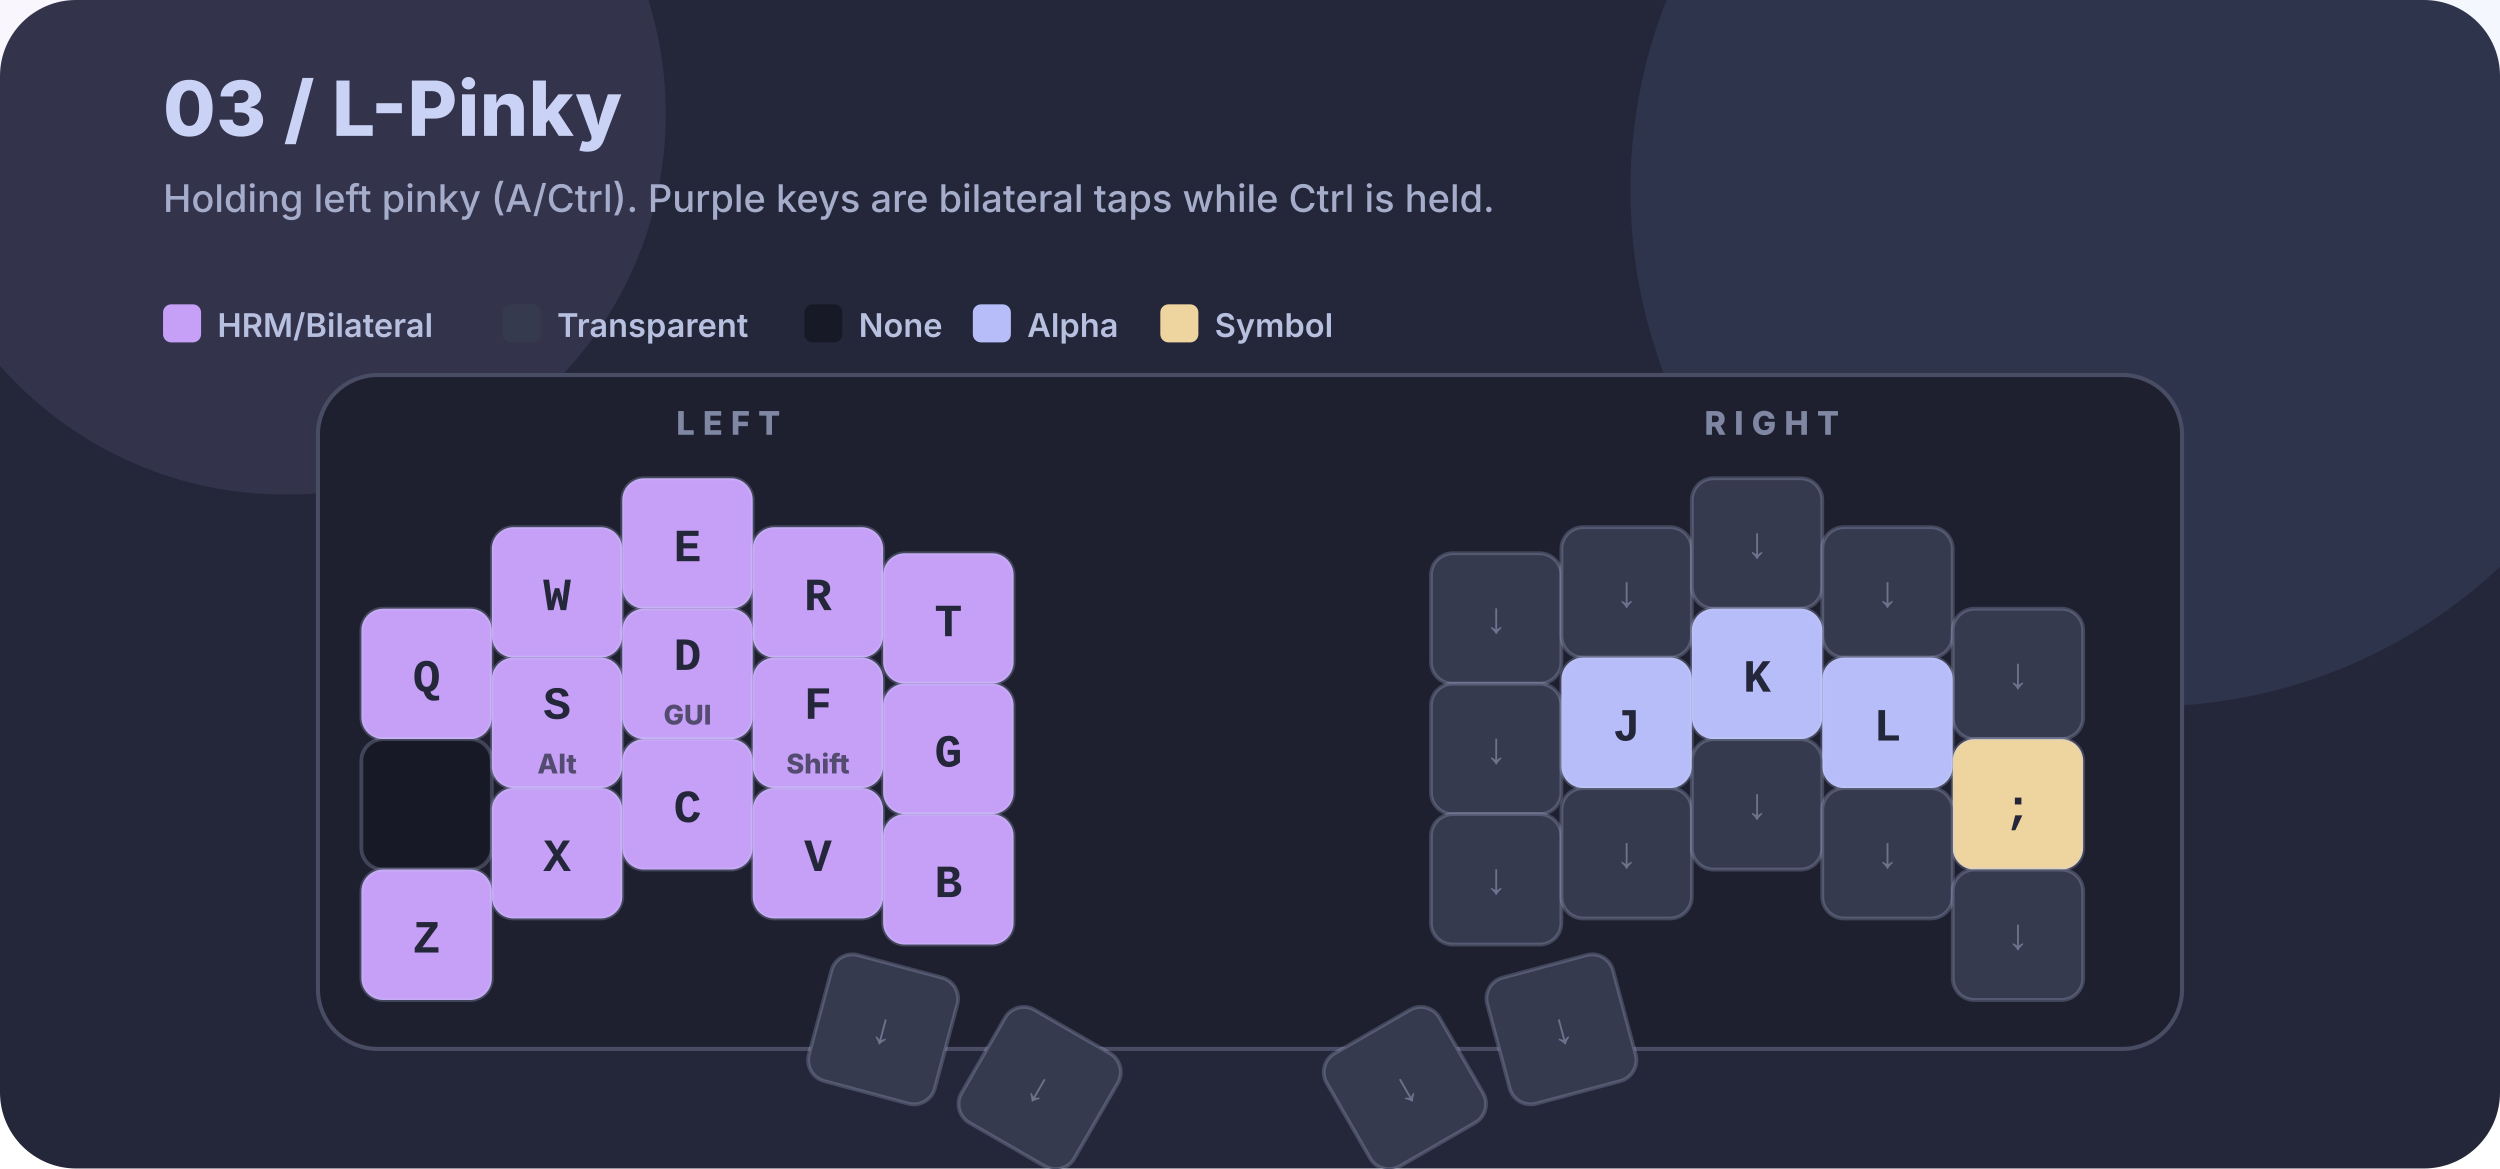
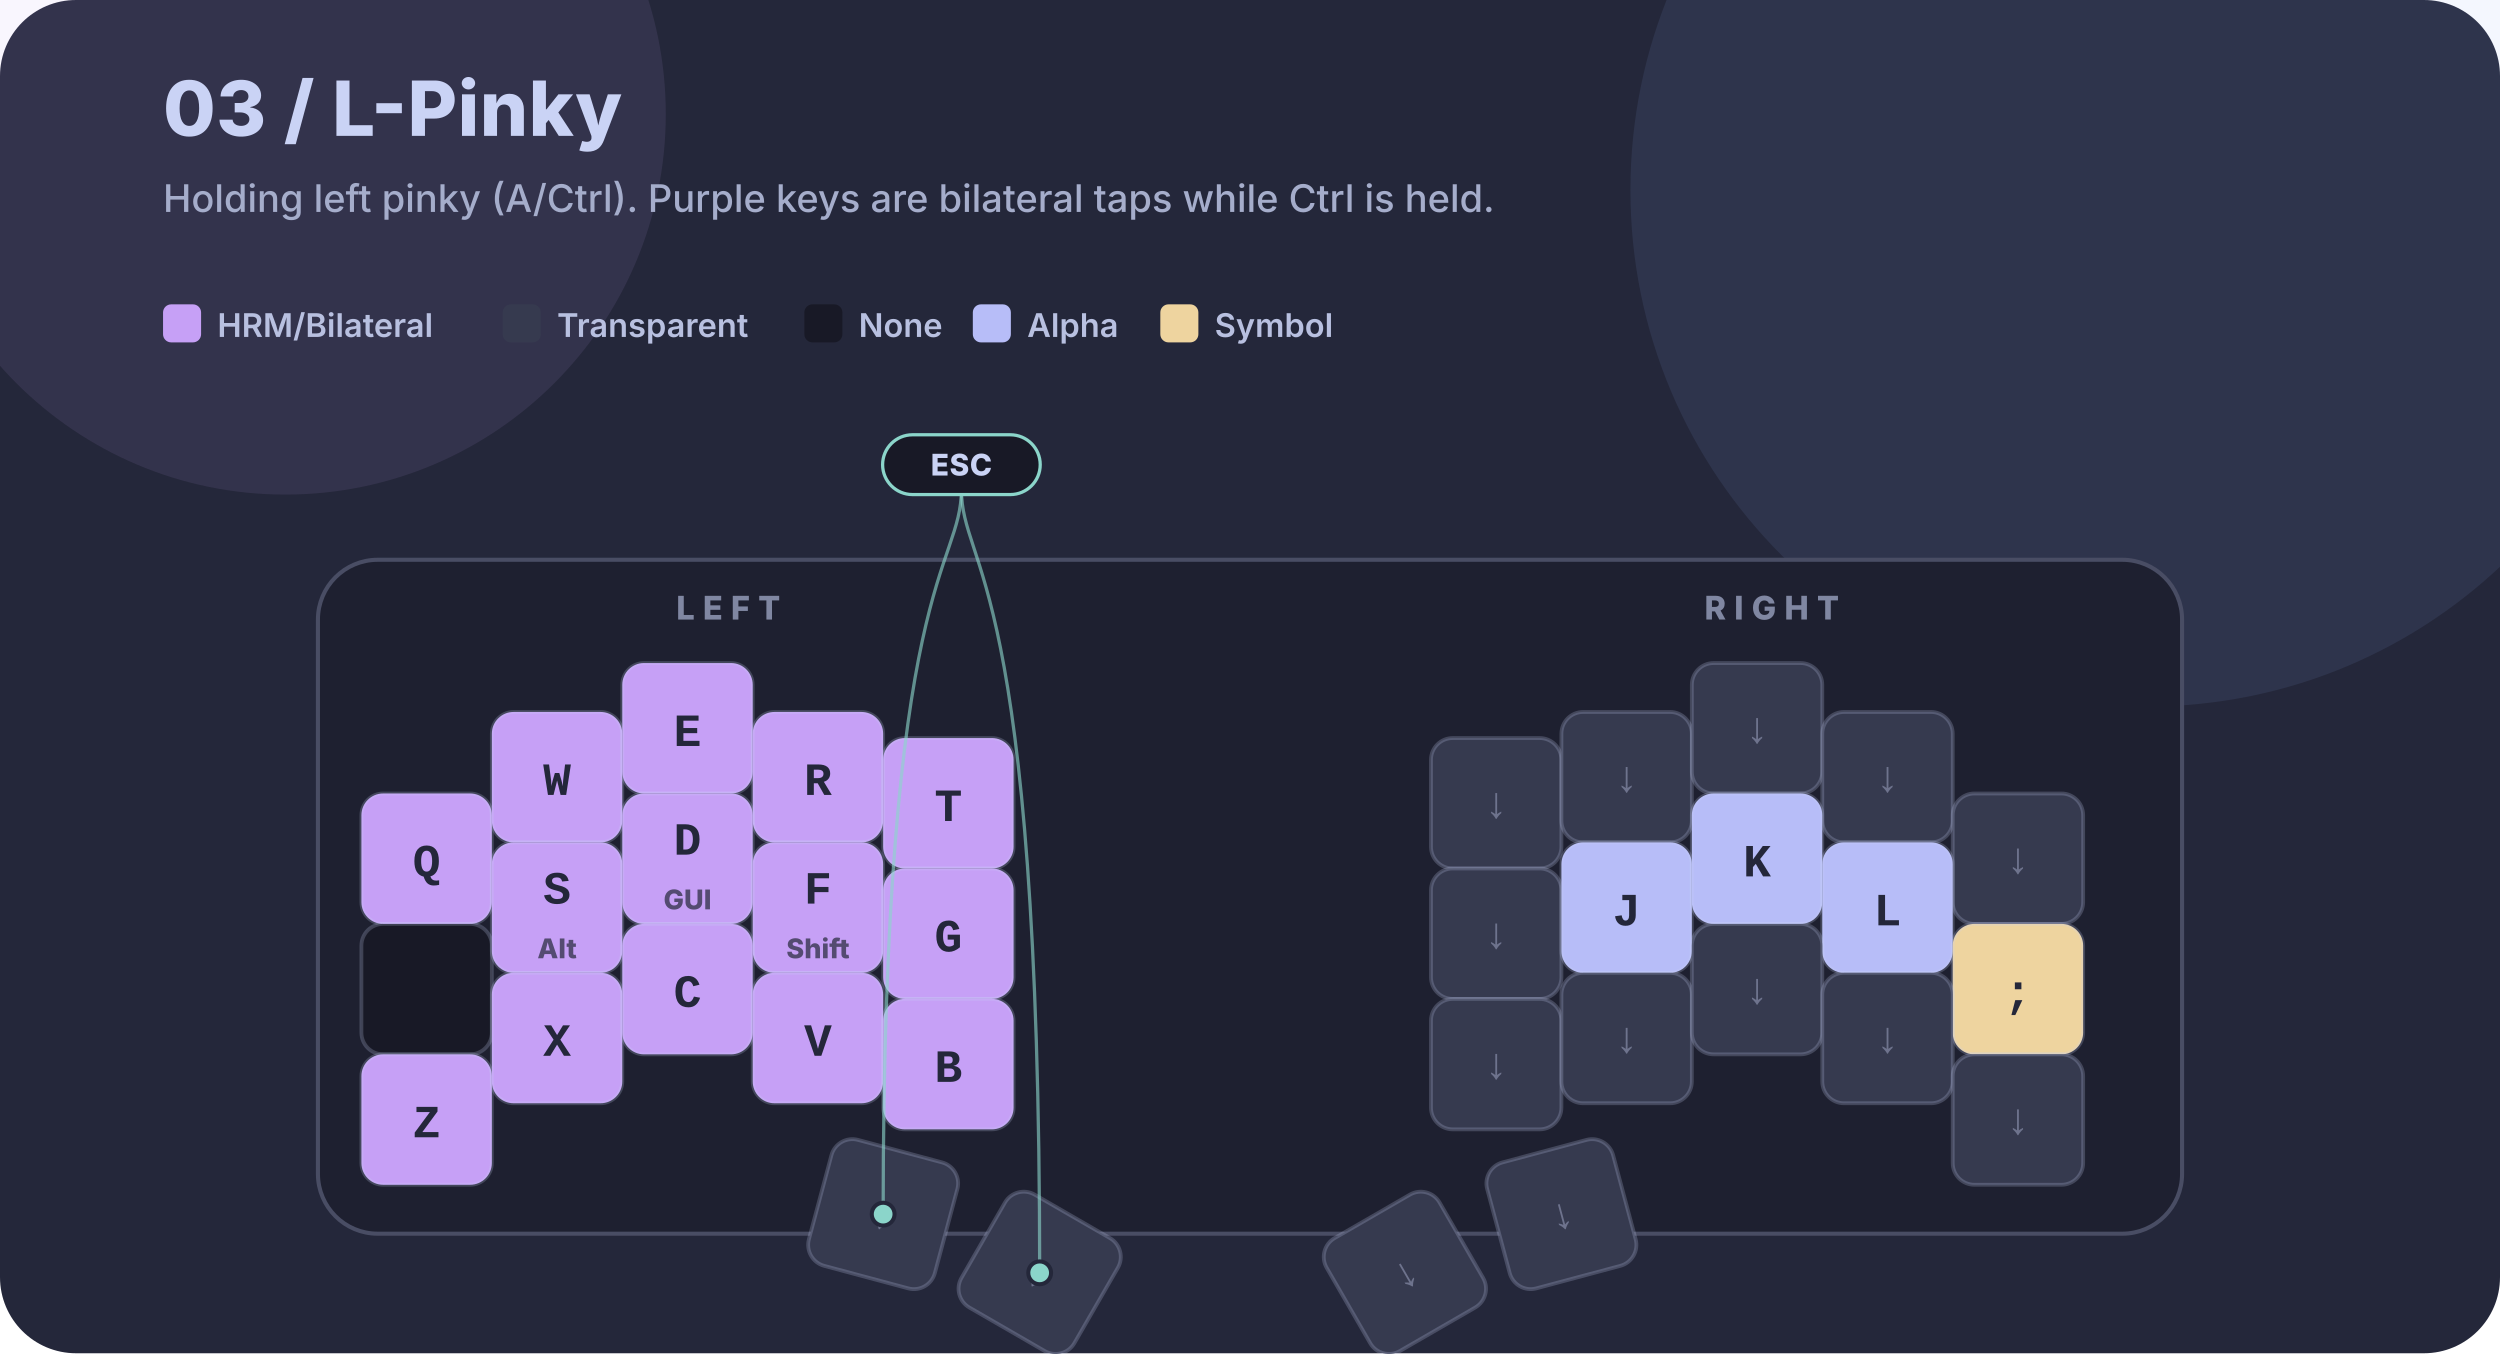
- <svg xmlns="http://www.w3.org/2000/svg" width="920" height="430" viewBox="0 0 920 430" role="img" aria-labelledby="title desc">
+ <svg xmlns="http://www.w3.org/2000/svg" width="920" height="498" viewBox="0 0 920 498" role="img" aria-labelledby="title desc">
  <style>
    .title { font: 800 28px Inter, Avenir Next, Segoe UI, sans-serif; fill: #cad3f5; letter-spacing: .2px; }
    .subtitle { font: 500 14px Inter, Avenir Next, Segoe UI, sans-serif; fill: #a5adcb; }
    .legend-text { font: 600 12px Inter, Avenir Next, Segoe UI, sans-serif; fill: #b8c0e0; }
    .half { font: 800 12px Inter, Avenir Next, Segoe UI, sans-serif; fill: #8087a2; letter-spacing: 3px; text-anchor: middle; }
    .tap { font-family: Berkeley Mono, SFMono-Regular, Consolas, Liberation Mono, monospace; font-weight: 800; text-anchor: middle; dominant-baseline: central; }
    .tap.transparent { font-size: 16px; fill: #6e738d; }
    .hold { font: 800 10px Inter, Avenir Next, Segoe UI, sans-serif; text-anchor: middle; dominant-baseline: central; }
    .key { stroke: rgba(202,211,245,.22); stroke-width: 1.4; }
    .shortcut path { fill: none; stroke: #8bd5ca; stroke-width: 1.2; opacity: .62; stroke-linecap: round; }
    .shortcut circle { fill: #8bd5ca; stroke: #24273a; stroke-width: 1.5; }
    .shortcut rect { fill: #181926; stroke: #8bd5ca; stroke-width: 1.2; }
    .shortcut text { font: 800 11px Inter, Avenir Next, Segoe UI, sans-serif; fill: #cad3f5; text-anchor: middle; letter-spacing: .2px; }
  </style>
-   <rect x="0" y="0" width="920" height="430" rx="28" fill="#24273a" />
+   <rect x="0" y="0" width="920" height="498" rx="28" fill="#24273a" />
  <circle cx="105" cy="42" r="140" fill="#c6a0f6" opacity="0.10" />
  <circle cx="790" cy="70" r="190" fill="#8aadf4" opacity="0.10" />
  <text x="60" y="50" class="title">03 / L-Pinky</text>
  <text x="60" y="78" class="subtitle">Holding left pinky (A/Ctrl). Purple keys are bilateral taps while Ctrl is held.</text>
  <rect x="60" y="112" width="14" height="14" rx="3" fill="#c6a0f6" />
  <text x="80" y="124" class="legend-text">HRM/Bilateral</text>
  <rect x="185" y="112" width="14" height="14" rx="3" fill="#363a4f" />
  <text x="205" y="124" class="legend-text">Transparent</text>
  <rect x="296" y="112" width="14" height="14" rx="3" fill="#181926" />
  <text x="316" y="124" class="legend-text">None</text>
  <rect x="358" y="112" width="14" height="14" rx="3" fill="#b7bdf8" />
  <text x="378" y="124" class="legend-text">Alpha</text>
  <rect x="427" y="112" width="14" height="14" rx="3" fill="#eed49f" />
  <text x="447" y="124" class="legend-text">Symbol</text>
-   <rect x="117" y="138" width="686" height="248" rx="22" fill="#1e2030" stroke="#494d64" stroke-width="1.5" />
-   <text x="268" y="160" class="half">LEFT</text>
-   <text x="652" y="160" class="half">RIGHT</text>
-   <g transform="translate(133 176)">
+   <rect x="117" y="206" width="686" height="248" rx="22" fill="#1e2030" stroke="#494d64" stroke-width="1.5" />
+   <text x="268" y="228" class="half">LEFT</text>
+   <text x="652" y="228" class="half">RIGHT</text>
+   <g transform="translate(133 244)">
    <rect class="key" x="0" y="48" width="48" height="48" rx="8" fill="#c6a0f6" />
    <text x="24" y="74" class="tap" style="font-size:17px;fill:#24273a">Q</text>
    <rect class="key" x="48" y="18" width="48" height="48" rx="8" fill="#c6a0f6" />
    <text x="72" y="44" class="tap" style="font-size:17px;fill:#24273a">W</text>
    <rect class="key" x="96" y="0" width="48" height="48" rx="8" fill="#c6a0f6" />
    <text x="120" y="26" class="tap" style="font-size:17px;fill:#24273a">E</text>
    <rect class="key" x="144" y="18" width="48" height="48" rx="8" fill="#c6a0f6" />
    <text x="168" y="44" class="tap" style="font-size:17px;fill:#24273a">R</text>
    <rect class="key" x="192" y="27.6" width="48" height="48" rx="8" fill="#c6a0f6" />
    <text x="216" y="53.6" class="tap" style="font-size:17px;fill:#24273a">T</text>
    <rect class="key" x="393.6" y="27.6" width="48" height="48" rx="8" fill="#363a4f" />
    <text x="417.6" y="52.6" class="tap transparent">↓</text>
    <rect class="key" x="441.6" y="18" width="48" height="48" rx="8" fill="#363a4f" />
    <text x="465.6" y="43" class="tap transparent">↓</text>
    <rect class="key" x="489.6" y="0" width="48" height="48" rx="8" fill="#363a4f" />
    <text x="513.6" y="25" class="tap transparent">↓</text>
    <rect class="key" x="537.6" y="18" width="48" height="48" rx="8" fill="#363a4f" />
    <text x="561.6" y="43" class="tap transparent">↓</text>
    <rect class="key" x="585.6" y="48" width="48" height="48" rx="8" fill="#363a4f" />
    <text x="609.6" y="73" class="tap transparent">↓</text>
    <rect class="key" x="0" y="96" width="48" height="48" rx="8" fill="#181926" />
    <rect class="key" x="48" y="66" width="48" height="48" rx="8" fill="#c6a0f6" />
    <text x="72" y="84" class="tap" style="font-size:17px;fill:#24273a">S</text>
    <text x="72" y="105" class="hold" style="fill:rgba(36,39,58,0.70)">Alt</text>
    <rect class="key" x="96" y="48" width="48" height="48" rx="8" fill="#c6a0f6" />
    <text x="120" y="66" class="tap" style="font-size:17px;fill:#24273a">D</text>
    <text x="120" y="87" class="hold" style="fill:rgba(36,39,58,0.70)">GUI</text>
    <rect class="key" x="144" y="66" width="48" height="48" rx="8" fill="#c6a0f6" />
    <text x="168" y="84" class="tap" style="font-size:17px;fill:#24273a">F</text>
    <text x="168" y="105" class="hold" style="fill:rgba(36,39,58,0.70)">Shift</text>
    <rect class="key" x="192" y="75.6" width="48" height="48" rx="8" fill="#c6a0f6" />
    <text x="216" y="101.6" class="tap" style="font-size:17px;fill:#24273a">G</text>
    <rect class="key" x="393.6" y="75.6" width="48" height="48" rx="8" fill="#363a4f" />
    <text x="417.6" y="100.6" class="tap transparent">↓</text>
    <rect class="key" x="441.6" y="66" width="48" height="48" rx="8" fill="#b7bdf8" />
    <text x="465.6" y="92" class="tap" style="font-size:17px;fill:#24273a">J</text>
    <rect class="key" x="489.6" y="48" width="48" height="48" rx="8" fill="#b7bdf8" />
    <text x="513.6" y="74" class="tap" style="font-size:17px;fill:#24273a">K</text>
    <rect class="key" x="537.6" y="66" width="48" height="48" rx="8" fill="#b7bdf8" />
    <text x="561.6" y="92" class="tap" style="font-size:17px;fill:#24273a">L</text>
    <rect class="key" x="585.6" y="96" width="48" height="48" rx="8" fill="#eed49f" />
    <text x="609.6" y="122" class="tap" style="font-size:17px;fill:#24273a">;</text>
    <rect class="key" x="0" y="144" width="48" height="48" rx="8" fill="#c6a0f6" />
    <text x="24" y="170" class="tap" style="font-size:17px;fill:#24273a">Z</text>
    <rect class="key" x="48" y="114" width="48" height="48" rx="8" fill="#c6a0f6" />
    <text x="72" y="140" class="tap" style="font-size:17px;fill:#24273a">X</text>
    <rect class="key" x="96" y="96" width="48" height="48" rx="8" fill="#c6a0f6" />
    <text x="120" y="122" class="tap" style="font-size:17px;fill:#24273a">C</text>
    <rect class="key" x="144" y="114" width="48" height="48" rx="8" fill="#c6a0f6" />
    <text x="168" y="140" class="tap" style="font-size:17px;fill:#24273a">V</text>
    <rect class="key" x="192" y="123.6" width="48" height="48" rx="8" fill="#c6a0f6" />
    <text x="216" y="149.6" class="tap" style="font-size:17px;fill:#24273a">B</text>
    <rect class="key" x="393.6" y="123.6" width="48" height="48" rx="8" fill="#363a4f" />
    <text x="417.6" y="148.6" class="tap transparent">↓</text>
    <rect class="key" x="441.6" y="114" width="48" height="48" rx="8" fill="#363a4f" />
    <text x="465.6" y="139" class="tap transparent">↓</text>
    <rect class="key" x="489.6" y="96" width="48" height="48" rx="8" fill="#363a4f" />
    <text x="513.6" y="121" class="tap transparent">↓</text>
    <rect class="key" x="537.6" y="114" width="48" height="48" rx="8" fill="#363a4f" />
    <text x="561.6" y="139" class="tap transparent">↓</text>
    <rect class="key" x="585.6" y="144" width="48" height="48" rx="8" fill="#363a4f" />
    <text x="609.6" y="169" class="tap transparent">↓</text>
    <g transform="rotate(15 192 202.8)">
      <rect class="key" x="168" y="178.8" width="48" height="48" rx="8" fill="#363a4f" />
      <text x="192" y="203.8" class="tap transparent">↓</text>
    </g>
    <g transform="rotate(30 249.6 224.4)">
      <rect class="key" x="225.6" y="200.4" width="48" height="48" rx="8" fill="#363a4f" />
      <text x="249.6" y="225.4" class="tap transparent">↓</text>
    </g>
    <g transform="rotate(-30 384 224.4)">
      <rect class="key" x="360" y="200.4" width="48" height="48" rx="8" fill="#363a4f" />
      <text x="384" y="225.4" class="tap transparent">↓</text>
    </g>
    <g transform="rotate(-15 441.6 202.8)">
      <rect class="key" x="417.6" y="178.8" width="48" height="48" rx="8" fill="#363a4f" />
      <text x="441.6" y="203.8" class="tap transparent">↓</text>
    </g>
  </g>
+   <g class="shortcut">
+     <path d="M 353.8 180 C 353.8 210, 325.0 210, 325.0 446.8" />
+     <circle cx="325.0" cy="446.8" r="4.2" />
+     <path d="M 353.8 180 C 353.8 210, 382.6 210, 382.6 468.4" />
+     <circle cx="382.6" cy="468.4" r="4.2" />
+     <rect x="324.8" y="160" width="58" height="22" rx="11" />
+     <text x="353.8" y="175">ESC</text>
+   </g>
</svg>
